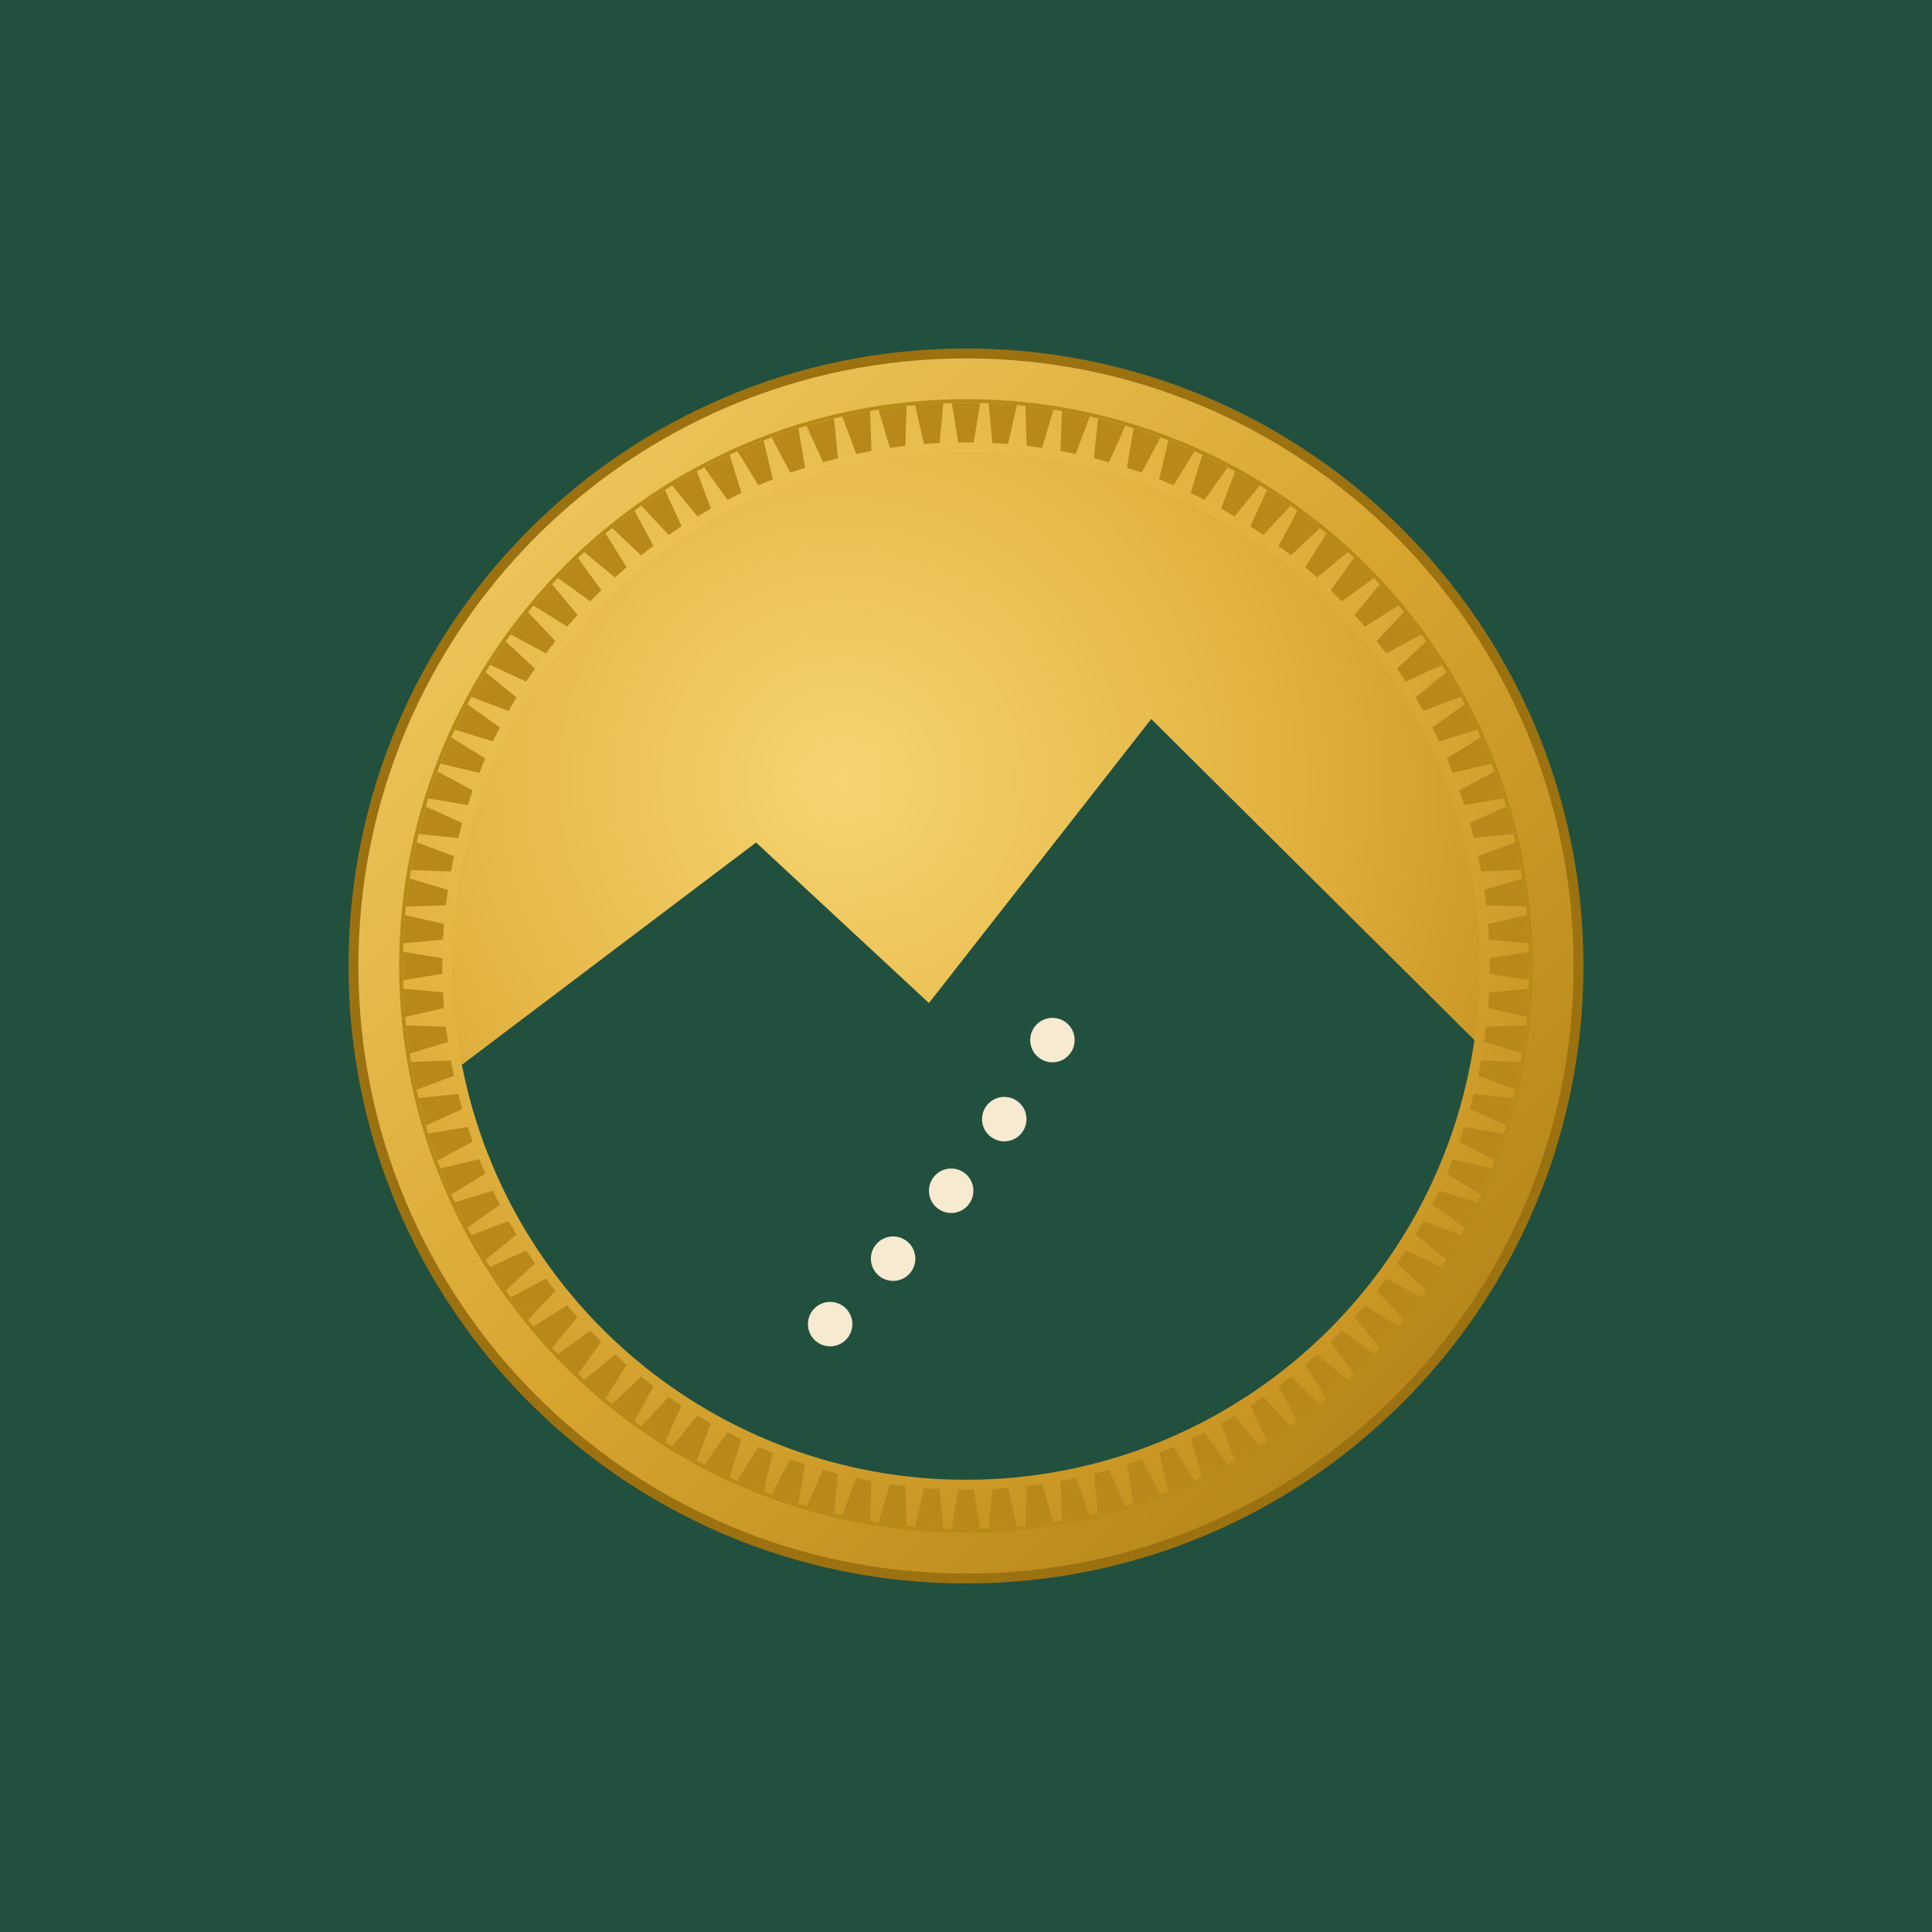
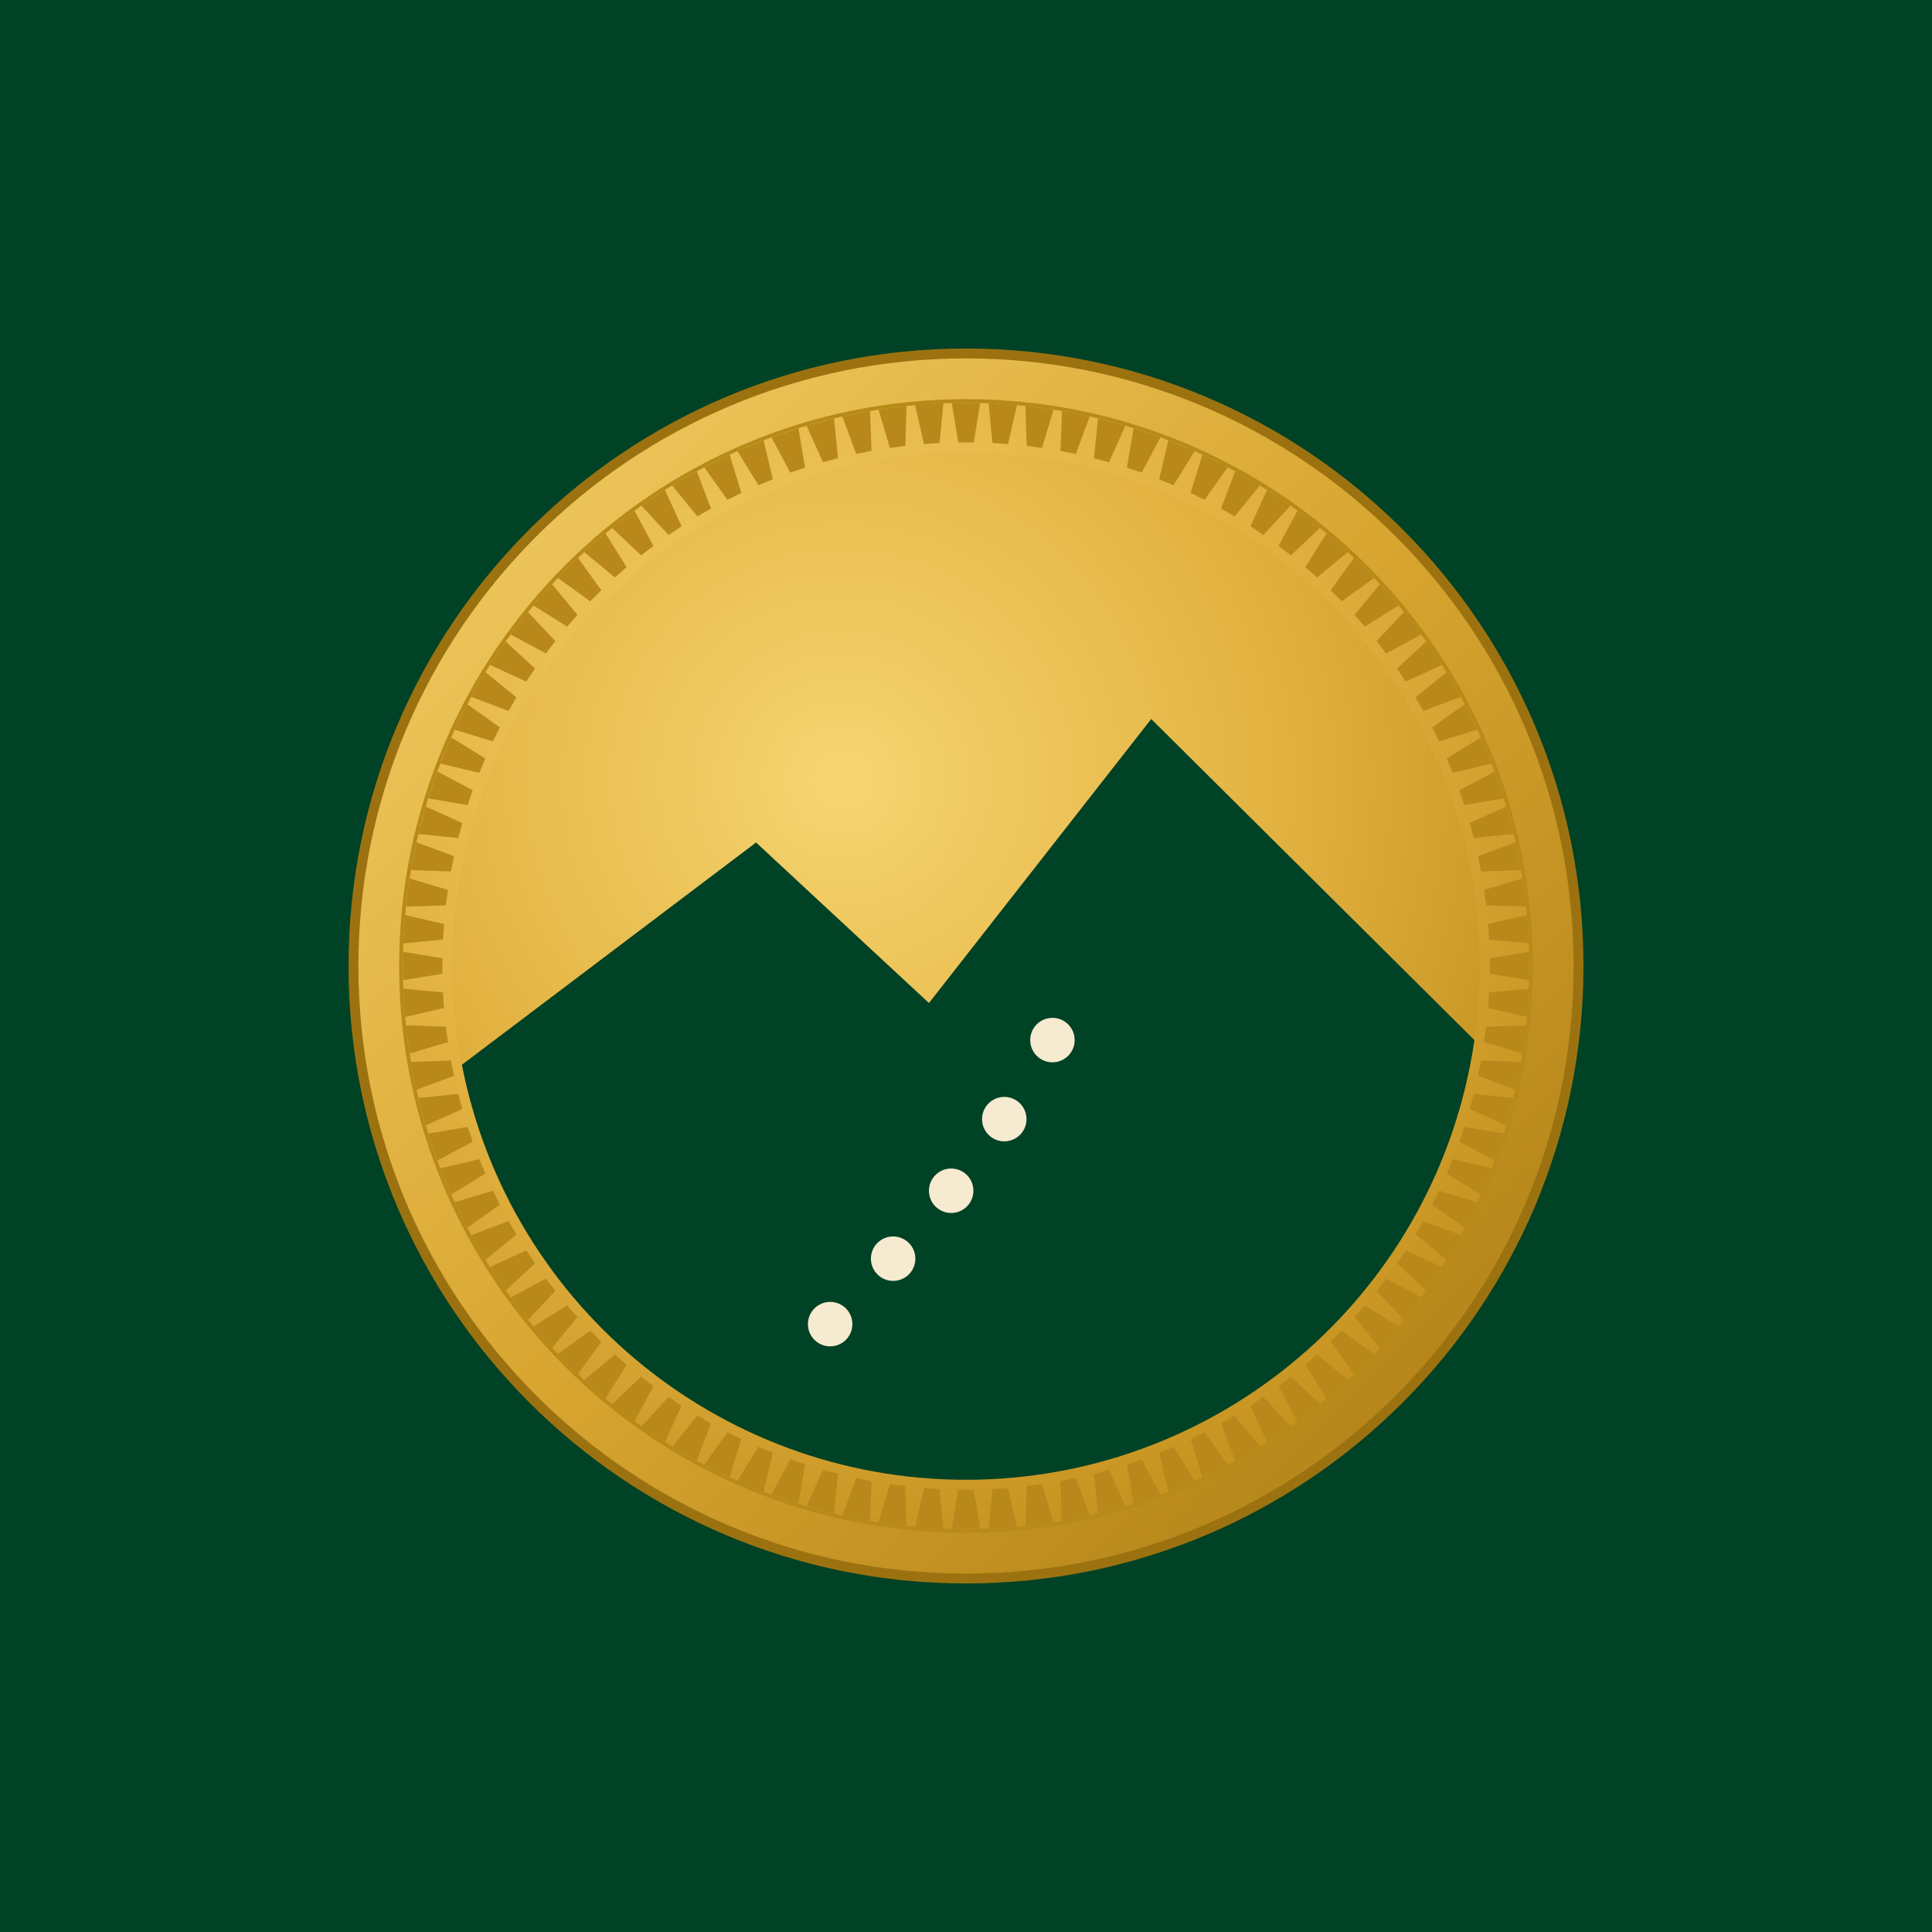
<svg xmlns="http://www.w3.org/2000/svg" viewBox="0 0 512 512">
-   <rect width="512" height="512" fill="#22503f" />
+   <rect width="512" height="512" fill="#004225" />
  <g transform="translate(76 76) scale(3.2727)">
    <defs>
      <radialGradient id="g" cx="38%" cy="32%" r="75%">
        <stop offset="0" stop-color="#f6d571" />
        <stop offset=".55" stop-color="#e3b341" />
        <stop offset="1" stop-color="#c38f1d" />
      </radialGradient>
      <linearGradient id="rim" x1="0" y1="0" x2="1" y2="1">
        <stop offset="0" stop-color="#f3cf68" />
        <stop offset=".5" stop-color="#d8a530" />
        <stop offset="1" stop-color="#a97b12" />
      </linearGradient>
    </defs>
    <circle cx="55" cy="55" r="50" fill="#9c7210" />
    <circle cx="55" cy="55" r="49.2" fill="url(#rim)" />
    <circle cx="55" cy="55" r="45.9" fill="#b88a17" />
    <circle cx="55" cy="55" r="45.6" fill="url(#g)" />
    <path d="M100.60 56.15L100.60 53.85L97.40 54.37L97.40 55.63Z M100.43 59.13L100.58 56.83L97.35 57.14L97.27 58.40Z M100.06 62.09L100.36 59.81L97.12 59.91L96.95 61.16Z M99.50 65.02L99.95 62.77L96.71 62.65L96.46 63.89Z M98.75 67.91L99.34 65.69L96.12 65.36L95.79 66.58Z M97.81 70.75L98.55 68.57L95.35 68.03L94.95 69.23Z M96.69 73.51L97.57 71.39L94.41 70.64L93.93 71.81Z M95.39 76.20L96.41 74.14L93.31 73.19L92.75 74.32Z M93.92 78.80L95.07 76.80L92.04 75.65L91.40 76.75Z M92.28 81.29L93.55 79.38L90.61 78.03L89.90 79.08Z M90.48 83.67L91.88 81.85L89.02 80.31L88.25 81.31Z M88.53 85.93L90.04 84.20L87.30 82.48L86.46 83.43Z M86.43 88.06L88.06 86.43L85.43 84.53L84.53 85.43Z M84.20 90.04L85.93 88.53L83.43 86.46L82.48 87.30Z M81.85 91.88L83.67 90.48L81.31 88.25L80.31 89.02Z M79.38 93.55L81.29 92.28L79.08 89.90L78.03 90.61Z M76.80 95.07L78.80 93.92L76.75 91.40L75.65 92.04Z M74.14 96.41L76.20 95.39L74.32 92.75L73.19 93.31Z M71.39 97.57L73.51 96.69L71.81 93.93L70.64 94.41Z M68.57 98.55L70.75 97.81L69.23 94.95L68.03 95.35Z M65.69 99.34L67.91 98.75L66.58 95.79L65.36 96.12Z M62.77 99.95L65.02 99.50L63.89 96.46L62.65 96.71Z M59.81 100.36L62.09 100.06L61.16 96.95L59.91 97.12Z M56.83 100.58L59.13 100.43L58.40 97.27L57.14 97.35Z M53.85 100.60L56.15 100.60L55.63 97.40L54.37 97.40Z M50.87 100.43L53.17 100.58L52.86 97.35L51.60 97.27Z M47.91 100.06L50.19 100.36L50.09 97.12L48.84 96.95Z M44.98 99.50L47.23 99.95L47.35 96.71L46.11 96.46Z M42.09 98.75L44.31 99.34L44.64 96.12L43.42 95.79Z M39.25 97.81L41.43 98.55L41.97 95.35L40.77 94.95Z M36.49 96.69L38.61 97.57L39.36 94.41L38.19 93.93Z M33.80 95.39L35.86 96.41L36.81 93.31L35.68 92.75Z M31.20 93.92L33.20 95.07L34.35 92.04L33.25 91.40Z M28.71 92.28L30.62 93.55L31.97 90.61L30.92 89.90Z M26.33 90.48L28.15 91.88L29.69 89.02L28.69 88.25Z M24.07 88.53L25.80 90.04L27.52 87.30L26.57 86.46Z M21.94 86.43L23.57 88.06L25.47 85.43L24.57 84.53Z M19.96 84.20L21.47 85.93L23.54 83.43L22.70 82.48Z M18.12 81.85L19.52 83.67L21.75 81.31L20.98 80.31Z M16.45 79.38L17.72 81.29L20.10 79.08L19.39 78.03Z M14.93 76.80L16.08 78.80L18.60 76.75L17.96 75.65Z M13.59 74.14L14.61 76.20L17.25 74.32L16.69 73.19Z M12.43 71.39L13.31 73.51L16.07 71.81L15.59 70.64Z M11.45 68.57L12.19 70.75L15.05 69.23L14.65 68.03Z M10.66 65.69L11.25 67.91L14.21 66.58L13.88 65.36Z M10.05 62.77L10.50 65.02L13.54 63.89L13.29 62.65Z M9.64 59.81L9.94 62.09L13.05 61.16L12.88 59.91Z M9.42 56.83L9.57 59.13L12.73 58.40L12.65 57.14Z M9.40 53.85L9.40 56.15L12.60 55.63L12.60 54.37Z M9.57 50.87L9.42 53.17L12.65 52.86L12.73 51.60Z M9.94 47.91L9.64 50.19L12.88 50.09L13.05 48.84Z M10.50 44.98L10.05 47.23L13.29 47.35L13.54 46.11Z M11.25 42.09L10.66 44.31L13.88 44.64L14.21 43.42Z M12.19 39.25L11.45 41.43L14.65 41.97L15.05 40.77Z M13.31 36.49L12.43 38.61L15.59 39.36L16.07 38.19Z M14.61 33.80L13.59 35.86L16.69 36.81L17.25 35.68Z M16.08 31.20L14.93 33.20L17.96 34.35L18.60 33.25Z M17.72 28.71L16.45 30.62L19.39 31.97L20.10 30.92Z M19.52 26.33L18.12 28.15L20.98 29.69L21.75 28.69Z M21.47 24.07L19.96 25.80L22.70 27.52L23.54 26.57Z M23.57 21.94L21.94 23.57L24.57 25.47L25.47 24.57Z M25.80 19.96L24.07 21.47L26.57 23.54L27.52 22.70Z M28.15 18.12L26.33 19.52L28.69 21.75L29.69 20.98Z M30.62 16.45L28.71 17.72L30.92 20.10L31.97 19.39Z M33.20 14.93L31.20 16.08L33.25 18.60L34.35 17.96Z M35.86 13.59L33.80 14.61L35.68 17.25L36.81 16.69Z M38.61 12.43L36.49 13.31L38.19 16.07L39.36 15.59Z M41.43 11.45L39.25 12.19L40.77 15.05L41.97 14.65Z M44.31 10.66L42.09 11.25L43.42 14.21L44.64 13.88Z M47.23 10.05L44.98 10.50L46.11 13.54L47.35 13.29Z M50.19 9.64L47.91 9.94L48.84 13.05L50.09 12.88Z M53.17 9.42L50.87 9.57L51.60 12.73L52.86 12.65Z M56.15 9.40L53.85 9.40L54.37 12.60L55.63 12.60Z M59.13 9.57L56.83 9.42L57.14 12.65L58.40 12.73Z M62.09 9.94L59.81 9.64L59.91 12.88L61.16 13.05Z M65.02 10.50L62.77 10.05L62.65 13.29L63.89 13.54Z M67.91 11.25L65.69 10.66L65.36 13.88L66.58 14.21Z M70.75 12.19L68.57 11.45L68.03 14.65L69.23 15.05Z M73.51 13.31L71.39 12.43L70.64 15.59L71.81 16.07Z M76.20 14.61L74.14 13.59L73.19 16.69L74.32 17.25Z M78.80 16.08L76.80 14.93L75.65 17.96L76.75 18.60Z M81.29 17.72L79.38 16.45L78.03 19.39L79.08 20.10Z M83.67 19.52L81.85 18.12L80.31 20.98L81.31 21.75Z M85.93 21.47L84.20 19.96L82.48 22.70L83.43 23.54Z M88.06 23.57L86.43 21.94L84.53 24.57L85.43 25.47Z M90.04 25.80L88.53 24.07L86.46 26.57L87.30 27.52Z M91.88 28.15L90.48 26.33L88.25 28.69L89.02 29.69Z M93.55 30.62L92.28 28.71L89.90 30.92L90.61 31.97Z M95.07 33.20L93.92 31.20L91.40 33.25L92.04 34.35Z M96.41 35.86L95.39 33.80L92.75 35.68L93.31 36.81Z M97.57 38.61L96.69 36.49L93.93 38.19L94.41 39.36Z M98.55 41.43L97.81 39.25L94.95 40.77L95.35 41.97Z M99.34 44.31L98.75 42.09L95.79 43.42L96.12 44.64Z M99.95 47.23L99.50 44.98L96.46 46.11L96.71 47.35Z M100.36 50.19L100.06 47.91L96.95 48.84L97.12 50.09Z M100.58 53.17L100.43 50.87L97.27 51.60L97.35 52.86Z" fill="#b8891a" />
    <circle cx="55" cy="55" r="41.6" fill="url(#g)" />
-     <path d="M14.18 63 L38 45 L52 58 L70 35 L96.17 61 A41.6 41.6 0 0 1 14.18 63 Z" fill="#22503f" />
+     <path d="M14.18 63 L38 45 L52 58 L70 35 L96.17 61 A41.6 41.6 0 0 1 14.18 63 Z" fill="#004225" />
    <circle cx="44.0" cy="84.0" r="1.8" fill="#f6ead0" />
    <circle cx="49.1" cy="78.7" r="1.8" fill="#f6ead0" />
    <circle cx="53.8" cy="73.2" r="1.8" fill="#f6ead0" />
    <circle cx="58.1" cy="67.4" r="1.8" fill="#f6ead0" />
    <circle cx="62.0" cy="61.0" r="1.8" fill="#f6ead0" />
  </g>
</svg>
